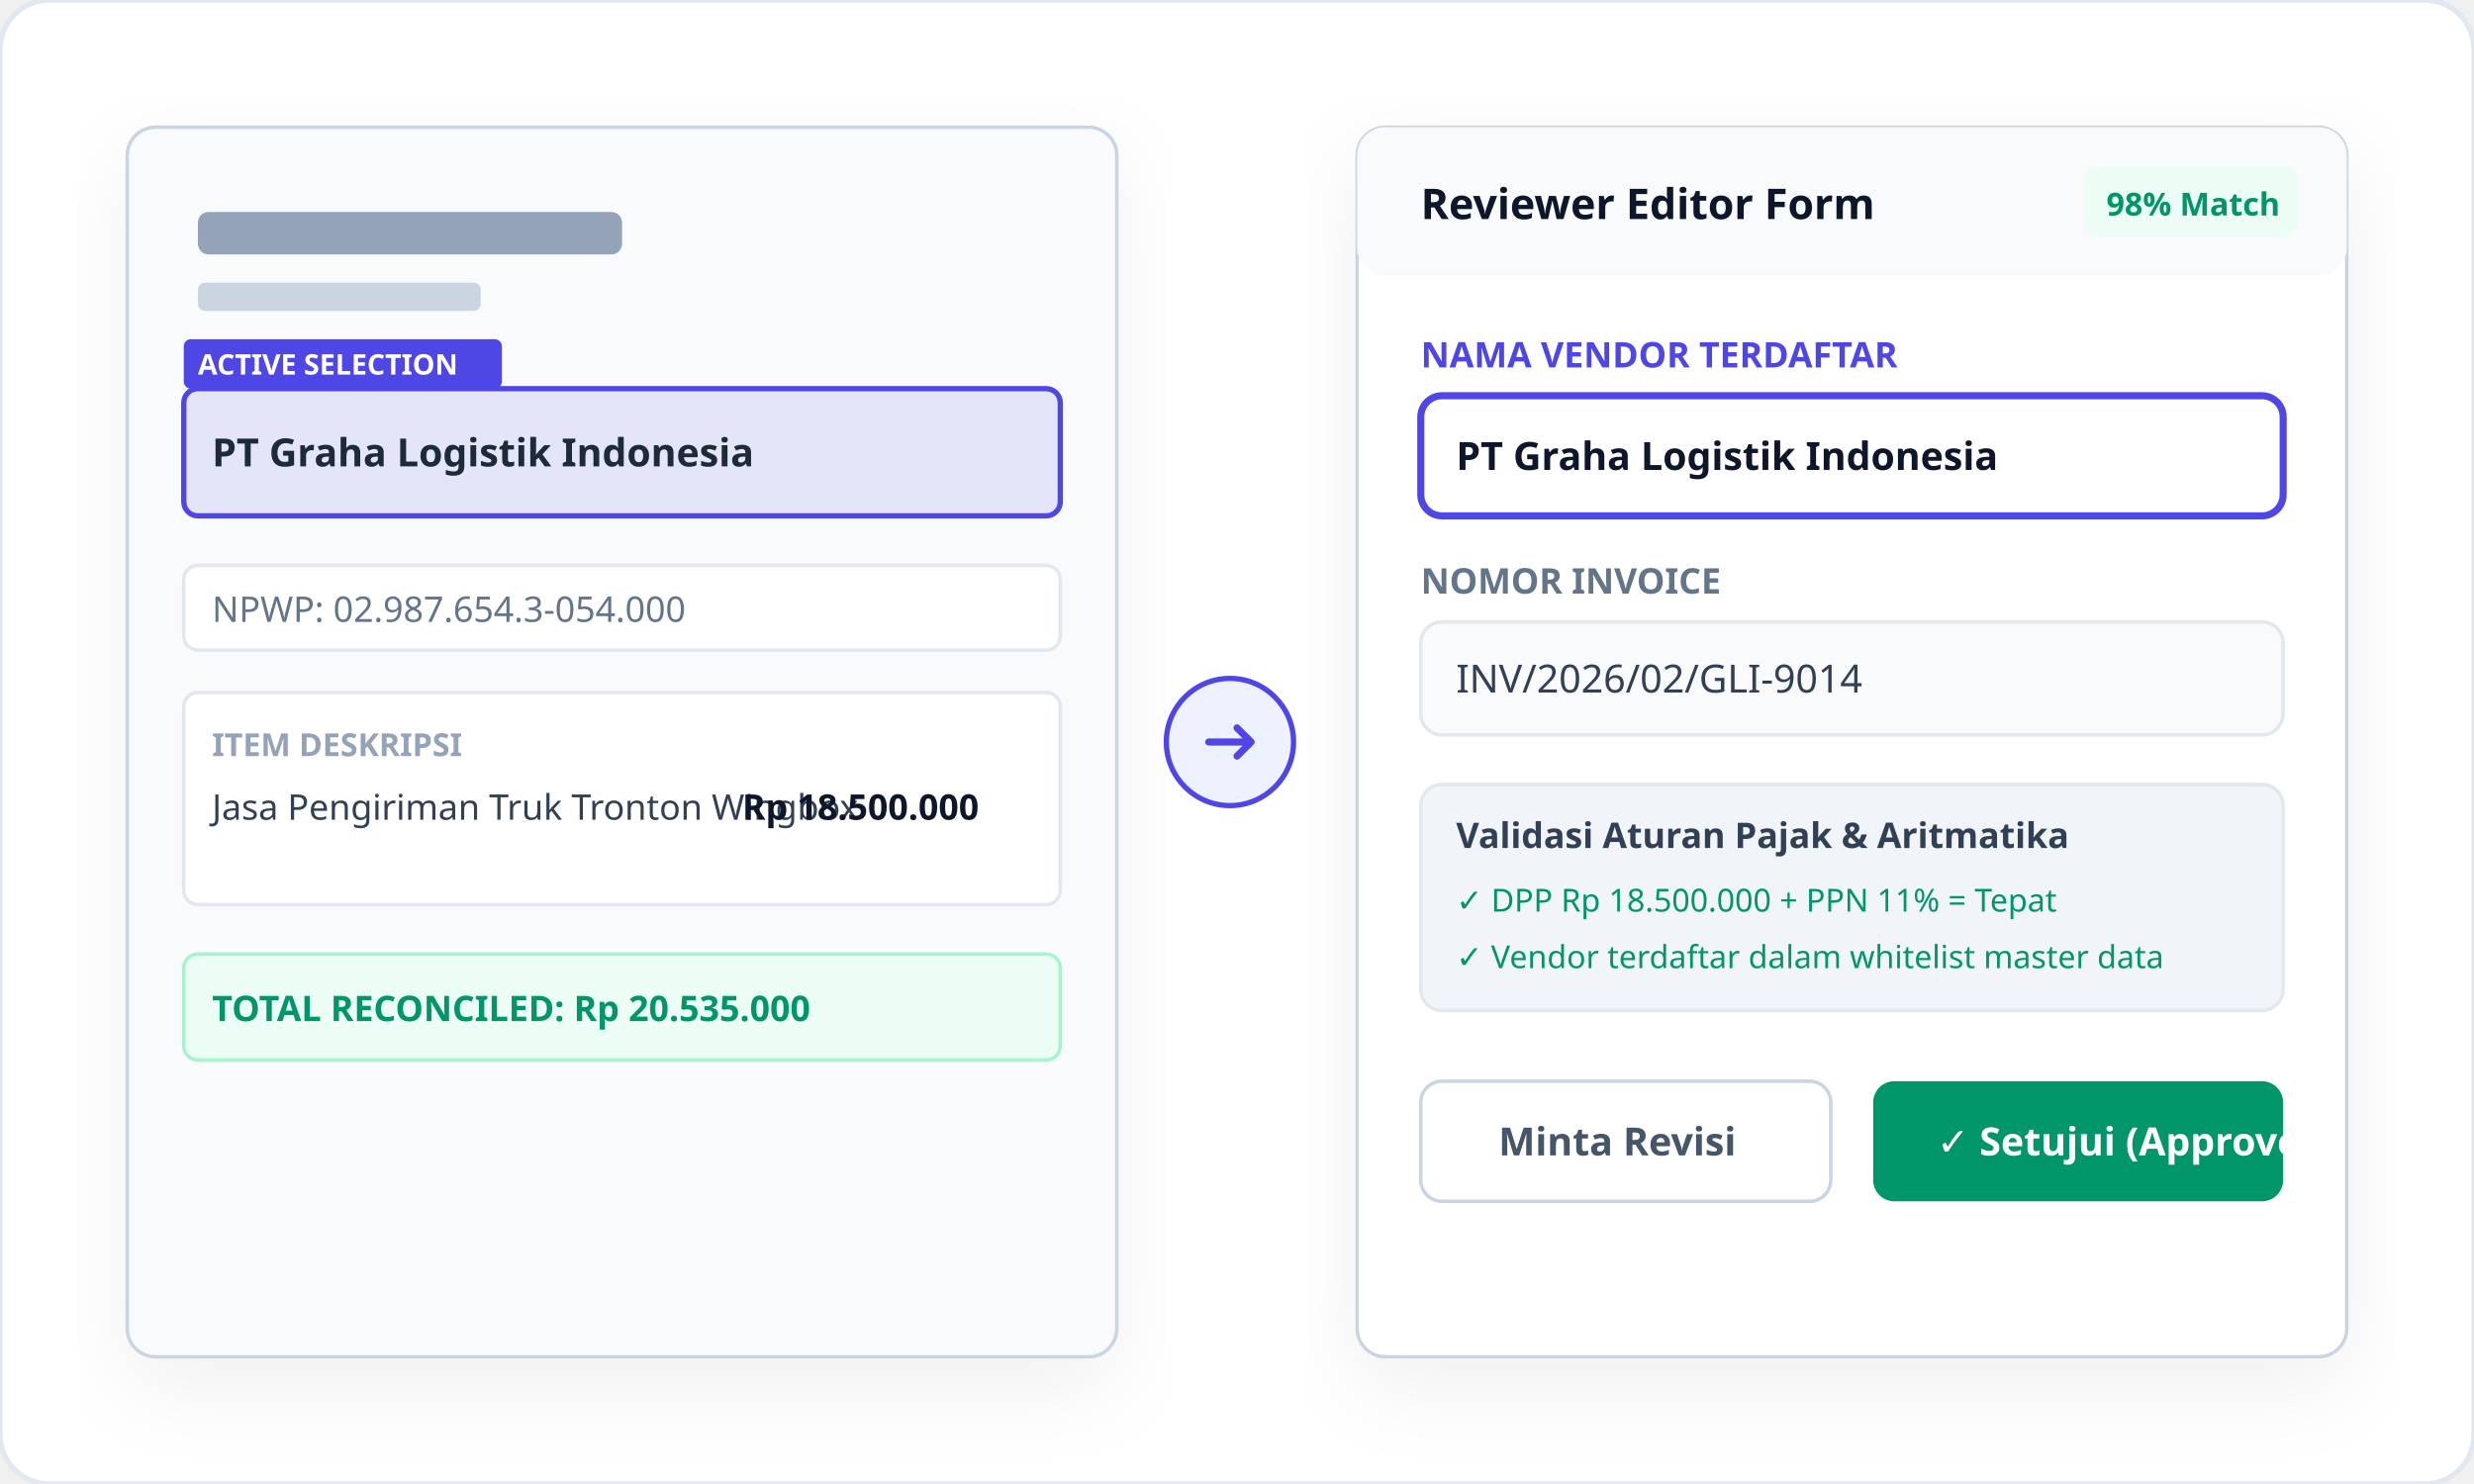
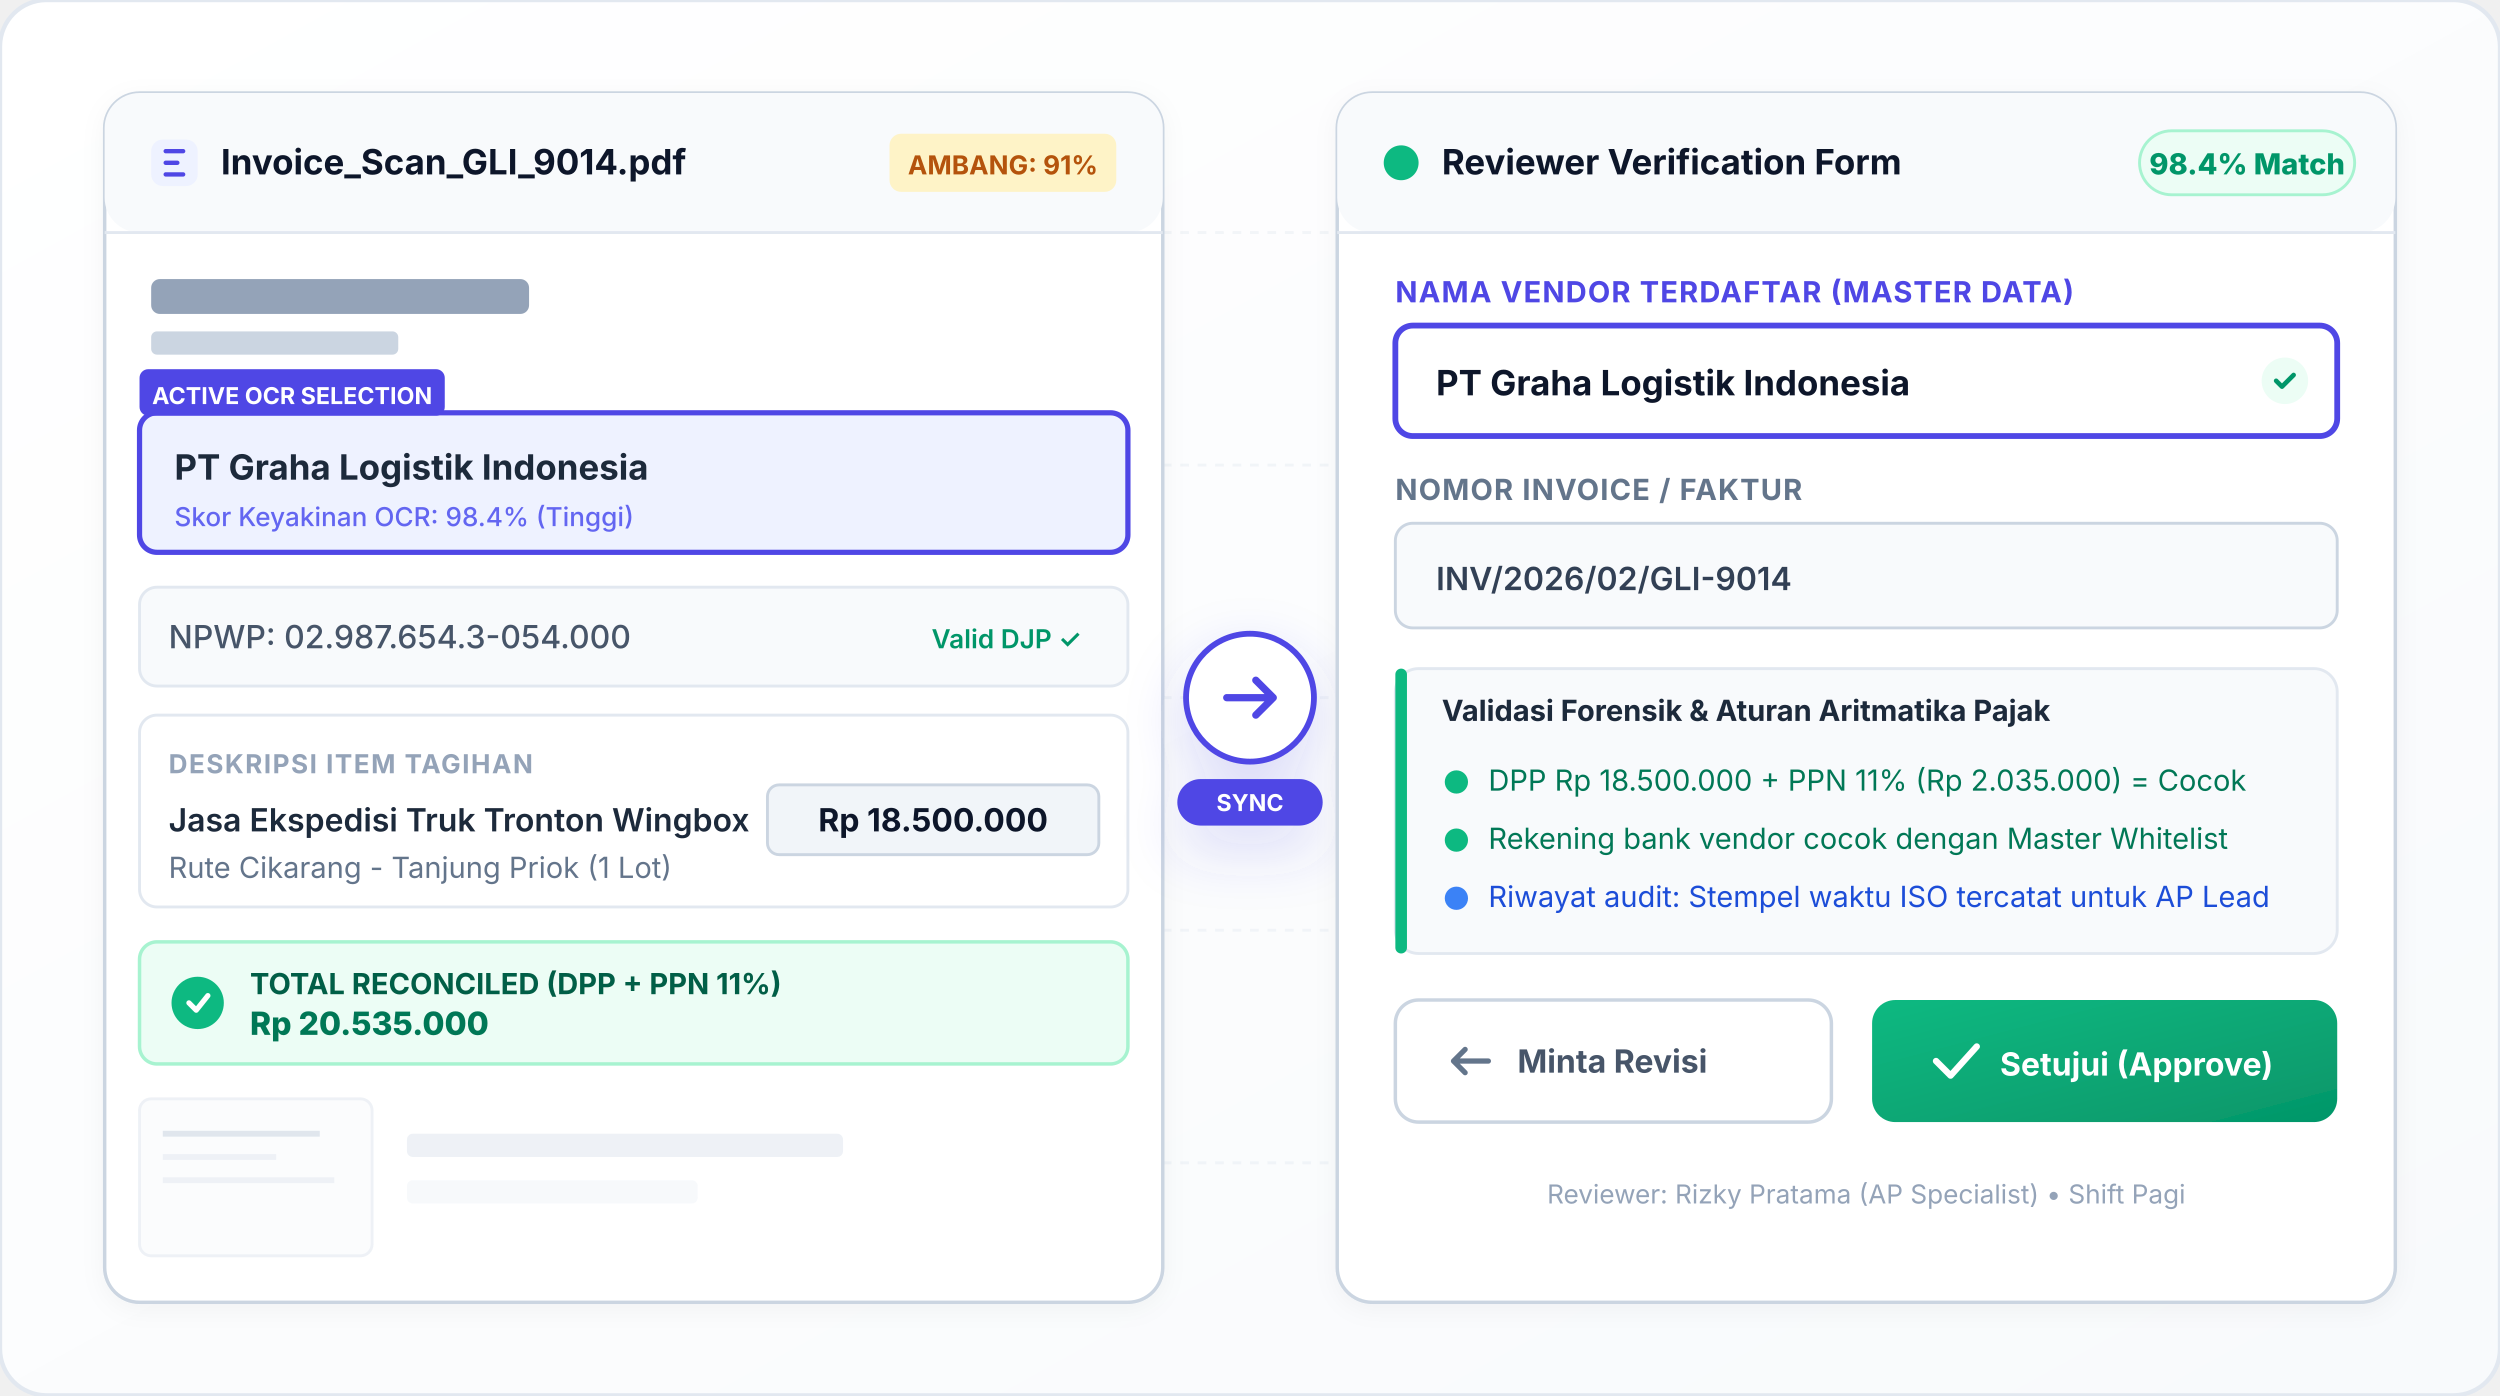
- <svg xmlns="http://www.w3.org/2000/svg" width="700" height="420" viewBox="0 0 700 420" fill="none">
+ <svg xmlns="http://www.w3.org/2000/svg" width="860" height="480" viewBox="0 0 860 480" fill="none">
  <defs>
-     <linearGradient id="pGrad" x1="0" y1="0" x2="1" y2="1">
+     <linearGradient id="bgGrad" x1="0%" y1="0%" x2="100%" y2="100%">
+       <stop offset="0%" stop-color="#FFFFFF" />
+       <stop offset="100%" stop-color="#F8FAFC" />
+     </linearGradient>
+     <linearGradient id="accentGrad" x1="0%" y1="0%" x2="100%" y2="100%">
      <stop offset="0%" stop-color="#4F46E5" />
-       <stop offset="100%" stop-color="#3730A3" />
+       <stop offset="100%" stop-color="#4338CA" />
    </linearGradient>
-     <filter id="pShadow" x="-5%" y="-5%" width="110%" height="115%">
-       <feDropShadow dx="0" dy="8" stdDeviation="12" flood-color="#0F172A" flood-opacity="0.06" />
+     <linearGradient id="successGrad" x1="0%" y1="0%" x2="100%" y2="100%">
+       <stop offset="0%" stop-color="#10B981" />
+       <stop offset="100%" stop-color="#059669" />
+     </linearGradient>
+     <filter id="cardShadow" x="-10%" y="-10%" width="125%" height="125%" filterUnits="userSpaceOnUse">
+       <feDropShadow dx="0" dy="12" stdDeviation="16" flood-color="#0F172A" flood-opacity="0.07" />
+       <feDropShadow dx="0" dy="2" stdDeviation="4" flood-color="#0F172A" flood-opacity="0.04" />
+     </filter>
+     <filter id="floatShadow" x="-20%" y="-20%" width="140%" height="140%" filterUnits="userSpaceOnUse">
+       <feDropShadow dx="0" dy="8" stdDeviation="10" flood-color="#4F46E5" flood-opacity="0.18" />
    </filter>
  </defs>
-   <rect width="700" height="420" rx="14" fill="#FFFFFF" stroke="#E2E8F0" stroke-width="1.5" />
-   <g filter="url(#pShadow)">
-     <rect x="36" y="36" width="280" height="348" rx="8" fill="#F8FAFC" stroke="#CBD5E1" stroke-width="1" />
-     <rect x="56" y="60" width="120" height="12" rx="3" fill="#94A3B8" />
-     <rect x="56" y="80" width="80" height="8" rx="2" fill="#CBD5E1" />
-     <rect x="52" y="110" width="248" height="36" rx="4" fill="#4F46E5" fill-opacity="0.12" stroke="#4F46E5" stroke-width="1.5" />
-     <rect x="52" y="96" width="90" height="14" rx="2" fill="#4F46E5" />
-     <text x="56" y="106" font-family="system-ui, sans-serif" font-size="8" font-weight="700" fill="#FFFFFF">ACTIVE SELECTION</text>
-     <text x="60" y="132" font-family="system-ui, sans-serif" font-size="11" font-weight="600" fill="#1E293B">PT Graha Logistik Indonesia</text>
-     <rect x="52" y="160" width="248" height="24" rx="4" fill="#FFFFFF" stroke="#E2E8F0" stroke-width="1" />
-     <text x="60" y="176" font-family="system-ui, sans-serif" font-size="10" fill="#64748B">NPWP: 02.987.654.3-054.000</text>
-     <rect x="52" y="196" width="248" height="60" rx="4" fill="#FFFFFF" stroke="#E2E8F0" stroke-width="1" />
-     <text x="60" y="214" font-family="system-ui, sans-serif" font-size="9" font-weight="600" fill="#94A3B8">ITEM DESKRIPSI</text>
-     <text x="60" y="232" font-family="system-ui, sans-serif" font-size="10" fill="#334155">Jasa Pengiriman Truk Tronton Wingbox</text>
-     <text x="210" y="232" font-family="system-ui, sans-serif" font-size="10" font-weight="600" fill="#0F172A">Rp 18.500.000</text>
-     <rect x="52" y="270" width="248" height="30" rx="4" fill="#ECFDF5" stroke="#A7F3D0" stroke-width="1" />
-     <text x="60" y="289" font-family="system-ui, sans-serif" font-size="10" font-weight="700" fill="#059669">TOTAL RECONCILED: Rp 20.535.000</text>
+   <rect width="860" height="480" rx="16" fill="url(#bgGrad)" stroke="#E2E8F0" stroke-width="1.5" />
+   <g opacity="0.4">
+     <line x1="40" y1="80" x2="820" y2="80" stroke="#E2E8F0" stroke-dasharray="3 3" />
+     <line x1="40" y1="160" x2="820" y2="160" stroke="#E2E8F0" stroke-dasharray="3 3" />
+     <line x1="40" y1="240" x2="820" y2="240" stroke="#E2E8F0" stroke-dasharray="3 3" />
+     <line x1="40" y1="320" x2="820" y2="320" stroke="#E2E8F0" stroke-dasharray="3 3" />
+     <line x1="40" y1="400" x2="820" y2="400" stroke="#E2E8F0" stroke-dasharray="3 3" />
  </g>
-   <g>
-     <circle cx="348" cy="210" r="18" fill="#EEF2FF" stroke="#4F46E5" stroke-width="1.5" />
-     <path d="M 342 210 L 354 210 M 350 206 L 354 210 L 350 214" stroke="#4F46E5" stroke-width="2" stroke-linecap="round" stroke-linejoin="round" />
+   <g filter="url(#cardShadow)">
+     <rect x="36" y="32" width="364" height="416" rx="12" fill="#FFFFFF" stroke="#CBD5E1" stroke-width="1.2" />
+     <rect x="36" y="32" width="364" height="48" rx="12" fill="#F8FAFC" />
+     <rect x="52" y="48" width="16" height="16" rx="4" fill="#EEF2FF" />
+     <path d="M57 52 H63 M57 56 H61 M57 60 H63" stroke="#4F46E5" stroke-width="1.5" stroke-linecap="round" />
+     <text x="76" y="60" font-family="system-ui, -apple-system, sans-serif" font-size="12" font-weight="700" fill="#0F172A">Invoice_Scan_GLI_9014.pdf</text>
+     <rect x="306" y="46" width="78" height="20" rx="4" fill="#FEF3C7" />
+     <text x="345" y="60" text-anchor="middle" font-family="system-ui, -apple-system, sans-serif" font-size="9" font-weight="700" fill="#B45309">AMBANG: 91%</text>
+     <line x1="36" y1="80" x2="400" y2="80" stroke="#E2E8F0" stroke-width="1" />
+     <rect x="52" y="96" width="130" height="12" rx="3" fill="#94A3B8" />
+     <rect x="52" y="114" width="85" height="8" rx="2" fill="#CBD5E1" />
+     <g>
+       <rect x="48" y="142" width="340" height="48" rx="6" fill="#EEF2FF" stroke="#4F46E5" stroke-width="1.8" />
+       <rect x="48" y="127" width="105" height="16" rx="3" fill="#4F46E5" />
+       <text x="100.5" y="139" text-anchor="middle" font-family="system-ui, -apple-system, sans-serif" font-size="8" font-weight="700" fill="#FFFFFF">ACTIVE OCR SELECTION</text>
+       <text x="60" y="165" font-family="system-ui, -apple-system, sans-serif" font-size="12" font-weight="700" fill="#1E293B">PT Graha Logistik Indonesia</text>
+       <text x="60" y="181" font-family="system-ui, -apple-system, sans-serif" font-size="9" font-weight="500" fill="#6366F1">Skor Keyakinan OCR: 98.4% (Tinggi)</text>
+     </g>
+     <rect x="48" y="202" width="340" height="34" rx="6" fill="#F8FAFC" stroke="#E2E8F0" stroke-width="1" />
+     <text x="58" y="223" font-family="system-ui, -apple-system, sans-serif" font-size="11" font-weight="500" fill="#475569">NPWP: 02.987.654.3-054.000</text>
+     <text x="372" y="223" text-anchor="end" font-family="system-ui, -apple-system, sans-serif" font-size="9" font-weight="600" fill="#059669">Valid DJP ✓</text>
+     <rect x="48" y="246" width="340" height="66" rx="6" fill="#FFFFFF" stroke="#E2E8F0" stroke-width="1" />
+     <text x="58" y="266" font-family="system-ui, -apple-system, sans-serif" font-size="9" font-weight="700" fill="#94A3B8" letter-spacing="0.5">DESKRIPSI ITEM TAGIHAN</text>
+     <text x="58" y="286" font-family="system-ui, -apple-system, sans-serif" font-size="11" font-weight="600" fill="#1E293B">Jasa Ekspedisi Truk Tronton Wingbox</text>
+     <text x="58" y="302" font-family="system-ui, -apple-system, sans-serif" font-size="10" fill="#64748B">Rute Cikarang - Tanjung Priok (1 Lot)</text>
+     <rect x="264" y="270" width="114" height="24" rx="4" fill="#F1F5F9" stroke="#CBD5E1" />
+     <text x="321" y="286" text-anchor="middle" font-family="system-ui, -apple-system, sans-serif" font-size="11" font-weight="700" fill="#0F172A">Rp 18.500.000</text>
+     <rect x="48" y="324" width="340" height="42" rx="6" fill="#ECFDF5" stroke="#A7F3D0" stroke-width="1.2" />
+     <circle cx="68" cy="345" r="9" fill="#10B981" />
+     <path d="M65 345 L67.5 347.5 L71.5 342.5" stroke="#FFFFFF" stroke-width="1.8" stroke-linecap="round" stroke-linejoin="round" />
+     <text x="86" y="342" font-family="system-ui, -apple-system, sans-serif" font-size="10" font-weight="700" fill="#065F46">TOTAL RECONCILED (DPP + PPN 11%)</text>
+     <text x="86" y="356" font-family="system-ui, -apple-system, sans-serif" font-size="11" font-weight="800" fill="#047857">Rp 20.535.000</text>
+     <g opacity="0.6">
+       <rect x="48" y="378" width="80" height="54" rx="4" fill="#F8FAFC" stroke="#E2E8F0" />
+       <line x1="56" y1="390" x2="110" y2="390" stroke="#CBD5E1" stroke-width="2" />
+       <line x1="56" y1="398" x2="95" y2="398" stroke="#E2E8F0" stroke-width="2" />
+       <line x1="56" y1="406" x2="115" y2="406" stroke="#E2E8F0" stroke-width="2" />
+       <rect x="140" y="390" width="150" height="8" rx="2" fill="#E2E8F0" />
+       <rect x="140" y="406" width="100" height="8" rx="2" fill="#F1F5F9" />
+     </g>
  </g>
-   <g filter="url(#pShadow)">
-     <rect x="384" y="36" width="280" height="348" rx="8" fill="#FFFFFF" stroke="#CBD5E1" stroke-width="1" />
-     <rect x="384" y="36" width="280" height="42" rx="8" fill="#F8FAFC" />
-     <text x="402" y="62" font-family="system-ui, sans-serif" font-size="12" font-weight="700" fill="#0F172A">Reviewer Editor Form</text>
-     <rect x="590" y="47" width="60" height="20" rx="4" fill="#ECFDF5" />
-     <text x="596" y="61" font-family="system-ui, sans-serif" font-size="9" font-weight="700" fill="#059669">98% Match</text>
-     <text x="402" y="104" font-family="system-ui, sans-serif" font-size="10" font-weight="600" fill="#4F46E5">NAMA VENDOR TERDAFTAR</text>
-     <rect x="402" y="112" width="244" height="34" rx="6" fill="#FFFFFF" stroke="#4F46E5" stroke-width="2" />
-     <text x="412" y="133" font-family="system-ui, sans-serif" font-size="11" font-weight="600" fill="#0F172A">PT Graha Logistik Indonesia</text>
-     <text x="402" y="168" font-family="system-ui, sans-serif" font-size="10" font-weight="600" fill="#64748B">NOMOR INVOICE</text>
-     <rect x="402" y="176" width="244" height="32" rx="6" fill="#F8FAFC" stroke="#E2E8F0" stroke-width="1" />
-     <text x="412" y="196" font-family="system-ui, sans-serif" font-size="11" fill="#334155">INV/2026/02/GLI-9014</text>
-     <rect x="402" y="222" width="244" height="64" rx="6" fill="#F1F5F9" stroke="#E2E8F0" stroke-width="1" />
-     <text x="412" y="240" font-family="system-ui, sans-serif" font-size="10" font-weight="600" fill="#334155">Validasi Aturan Pajak &amp; Aritmatika</text>
-     <text x="412" y="258" font-family="system-ui, sans-serif" font-size="9" fill="#059669">✓ DPP Rp 18.500.000 + PPN 11% = Tepat</text>
-     <text x="412" y="274" font-family="system-ui, sans-serif" font-size="9" fill="#059669">✓ Vendor terdaftar dalam whitelist master data</text>
-     <rect x="402" y="306" width="116" height="34" rx="6" fill="#FFFFFF" stroke="#CBD5E1" stroke-width="1" />
-     <text x="424" y="327" font-family="system-ui, sans-serif" font-size="11" font-weight="600" fill="#475569">Minta Revisi</text>
-     <rect x="530" y="306" width="116" height="34" rx="6" fill="#059669" />
-     <text x="548" y="327" font-family="system-ui, sans-serif" font-size="11" font-weight="600" fill="#FFFFFF">✓ Setujui (Approve)</text>
+   <g filter="url(#floatShadow)">
+     <circle cx="430" cy="240" r="22" fill="#FFFFFF" stroke="#4F46E5" stroke-width="2" />
+     <path d="M422 240 H438 M432 234 L438 240 L432 246" stroke="#4F46E5" stroke-width="2.5" stroke-linecap="round" stroke-linejoin="round" />
+     <rect x="405" y="268" width="50" height="16" rx="8" fill="#4F46E5" />
+     <text x="430" y="279" text-anchor="middle" font-family="system-ui, -apple-system, sans-serif" font-size="8" font-weight="700" fill="#FFFFFF">SYNC</text>
+   </g>
+   <g filter="url(#cardShadow)">
+     <rect x="460" y="32" width="364" height="416" rx="12" fill="#FFFFFF" stroke="#CBD5E1" stroke-width="1.2" />
+     <rect x="460" y="32" width="364" height="48" rx="12" fill="#F8FAFC" />
+     <circle cx="482" cy="56" r="6" fill="#10B981" />
+     <text x="496" y="60" font-family="system-ui, -apple-system, sans-serif" font-size="12" font-weight="700" fill="#0F172A">Reviewer Verification Form</text>
+     <rect x="736" y="45" width="74" height="22" rx="11" fill="#ECFDF5" stroke="#A7F3D0" />
+     <text x="773" y="60" text-anchor="middle" font-family="system-ui, -apple-system, sans-serif" font-size="10" font-weight="800" fill="#059669">98.4% Match</text>
+     <line x1="460" y1="80" x2="824" y2="80" stroke="#E2E8F0" stroke-width="1" />
+     <text x="480" y="104" font-family="system-ui, -apple-system, sans-serif" font-size="10" font-weight="700" fill="#4F46E5" letter-spacing="0.4">NAMA VENDOR TERDAFTAR (MASTER DATA)</text>
+     <rect x="480" y="112" width="324" height="38" rx="6" fill="#FFFFFF" stroke="#4F46E5" stroke-width="2" />
+     <text x="494" y="136" font-family="system-ui, -apple-system, sans-serif" font-size="12" font-weight="700" fill="#0F172A">PT Graha Logistik Indonesia</text>
+     <circle cx="786" cy="131" r="8" fill="#ECFDF5" />
+     <path d="M783 131 L785 133 L789 129" stroke="#059669" stroke-width="1.6" stroke-linecap="round" stroke-linejoin="round" />
+     <text x="480" y="172" font-family="system-ui, -apple-system, sans-serif" font-size="10" font-weight="700" fill="#64748B" letter-spacing="0.4">NOMOR INVOICE / FAKTUR</text>
+     <rect x="480" y="180" width="324" height="36" rx="6" fill="#F8FAFC" stroke="#CBD5E1" stroke-width="1" />
+     <text x="494" y="203" font-family="system-ui, -apple-system, sans-serif" font-size="11" font-weight="600" fill="#334155">INV/2026/02/GLI-9014</text>
+     <rect x="480" y="230" width="324" height="98" rx="8" fill="#F8FAFC" stroke="#E2E8F0" stroke-width="1" />
+     <rect x="480" y="230" width="4" height="98" rx="2" fill="#10B981" />
+     <text x="496" y="248" font-family="system-ui, -apple-system, sans-serif" font-size="10" font-weight="700" fill="#1E293B">Validasi Forensik &amp; Aturan Aritmatika Pajak</text>
+     <g transform="translate(496, 264)">
+       <circle cx="5" cy="5" r="4" fill="#10B981" />
+       <text x="16" y="8" font-family="system-ui, -apple-system, sans-serif" font-size="10" fill="#047857">DPP Rp 18.500.000 + PPN 11% (Rp 2.035.000) = Cocok</text>
+     </g>
+     <g transform="translate(496, 284)">
+       <circle cx="5" cy="5" r="4" fill="#10B981" />
+       <text x="16" y="8" font-family="system-ui, -apple-system, sans-serif" font-size="10" fill="#047857">Rekening bank vendor cocok dengan Master Whitelist</text>
+     </g>
+     <g transform="translate(496, 304)">
+       <circle cx="5" cy="5" r="4" fill="#3B82F6" />
+       <text x="16" y="8" font-family="system-ui, -apple-system, sans-serif" font-size="10" fill="#1D4ED8">Riwayat audit: Stempel waktu ISO tercatat untuk AP Lead</text>
+     </g>
+     <rect x="480" y="344" width="150" height="42" rx="8" fill="#FFFFFF" stroke="#CBD5E1" stroke-width="1.2" />
+     <path d="M500 365 H512 M504 361 L500 365 L504 369" stroke="#64748B" stroke-width="1.8" stroke-linecap="round" stroke-linejoin="round" />
+     <text x="522" y="369" font-family="system-ui, -apple-system, sans-serif" font-size="11" font-weight="700" fill="#475569">Minta Revisi</text>
+     <rect x="644" y="344" width="160" height="42" rx="8" fill="url(#successGrad)" />
+     <path d="M666 365 L671 370 L680 360" stroke="#FFFFFF" stroke-width="2.2" stroke-linecap="round" stroke-linejoin="round" />
+     <text x="688" y="370" font-family="system-ui, -apple-system, sans-serif" font-size="11" font-weight="700" fill="#FFFFFF">Setujui (Approve)</text>
+     <text x="642" y="414" text-anchor="middle" font-family="system-ui, -apple-system, sans-serif" font-size="9" fill="#94A3B8">Reviewer: Rizky Pratama (AP Specialist) • Shift Pagi</text>
  </g>
</svg>
